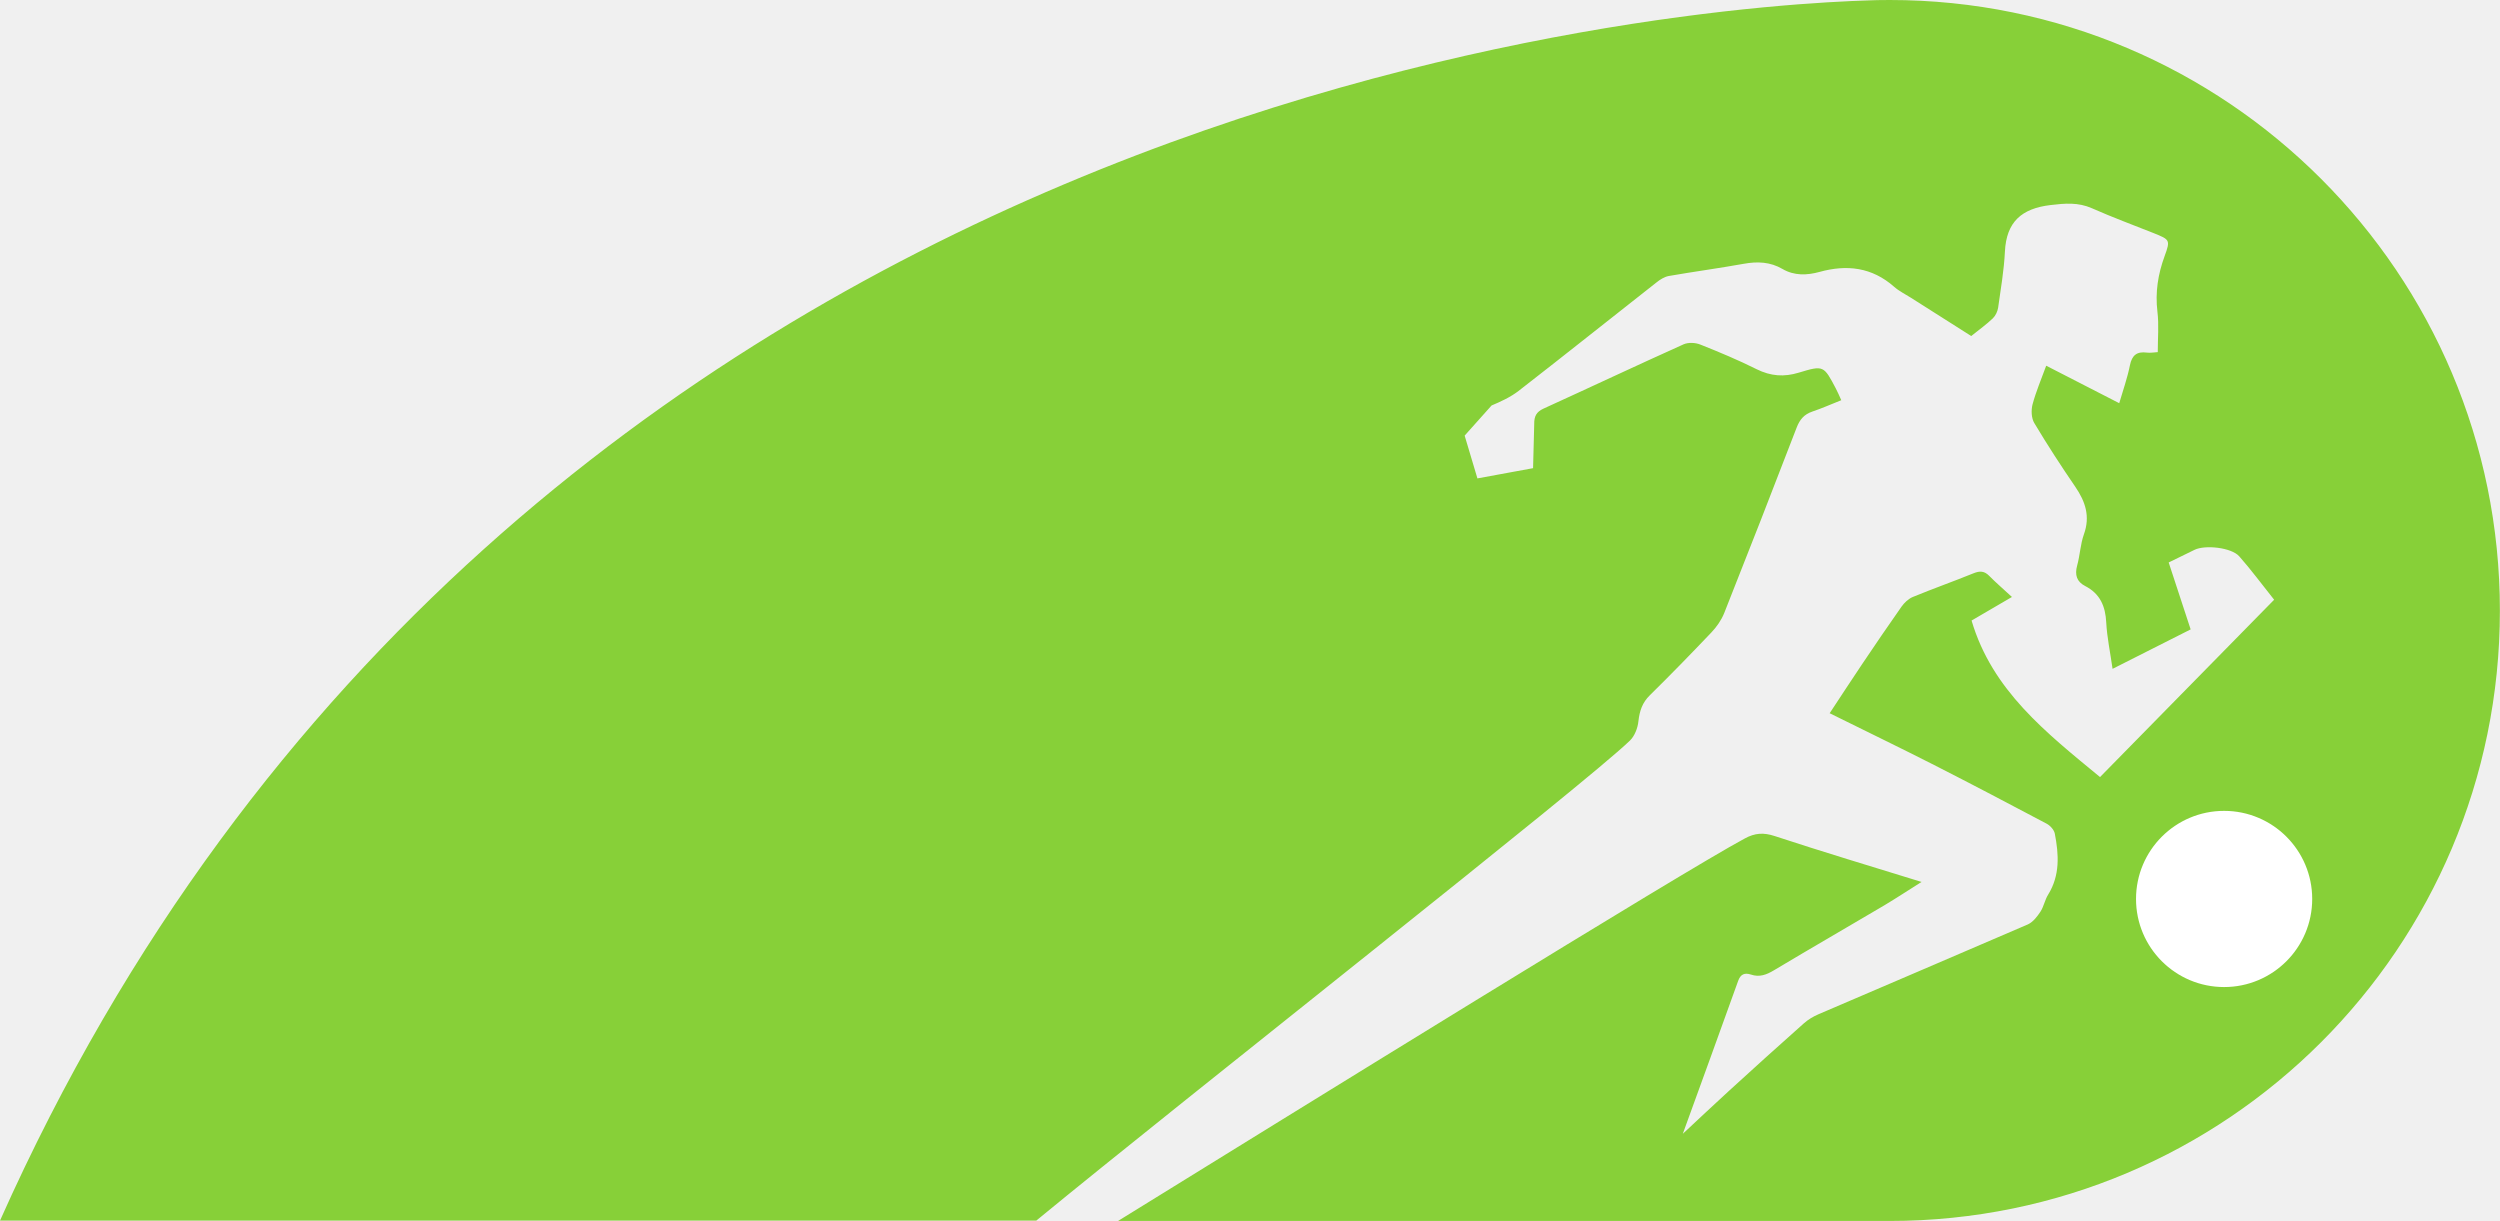
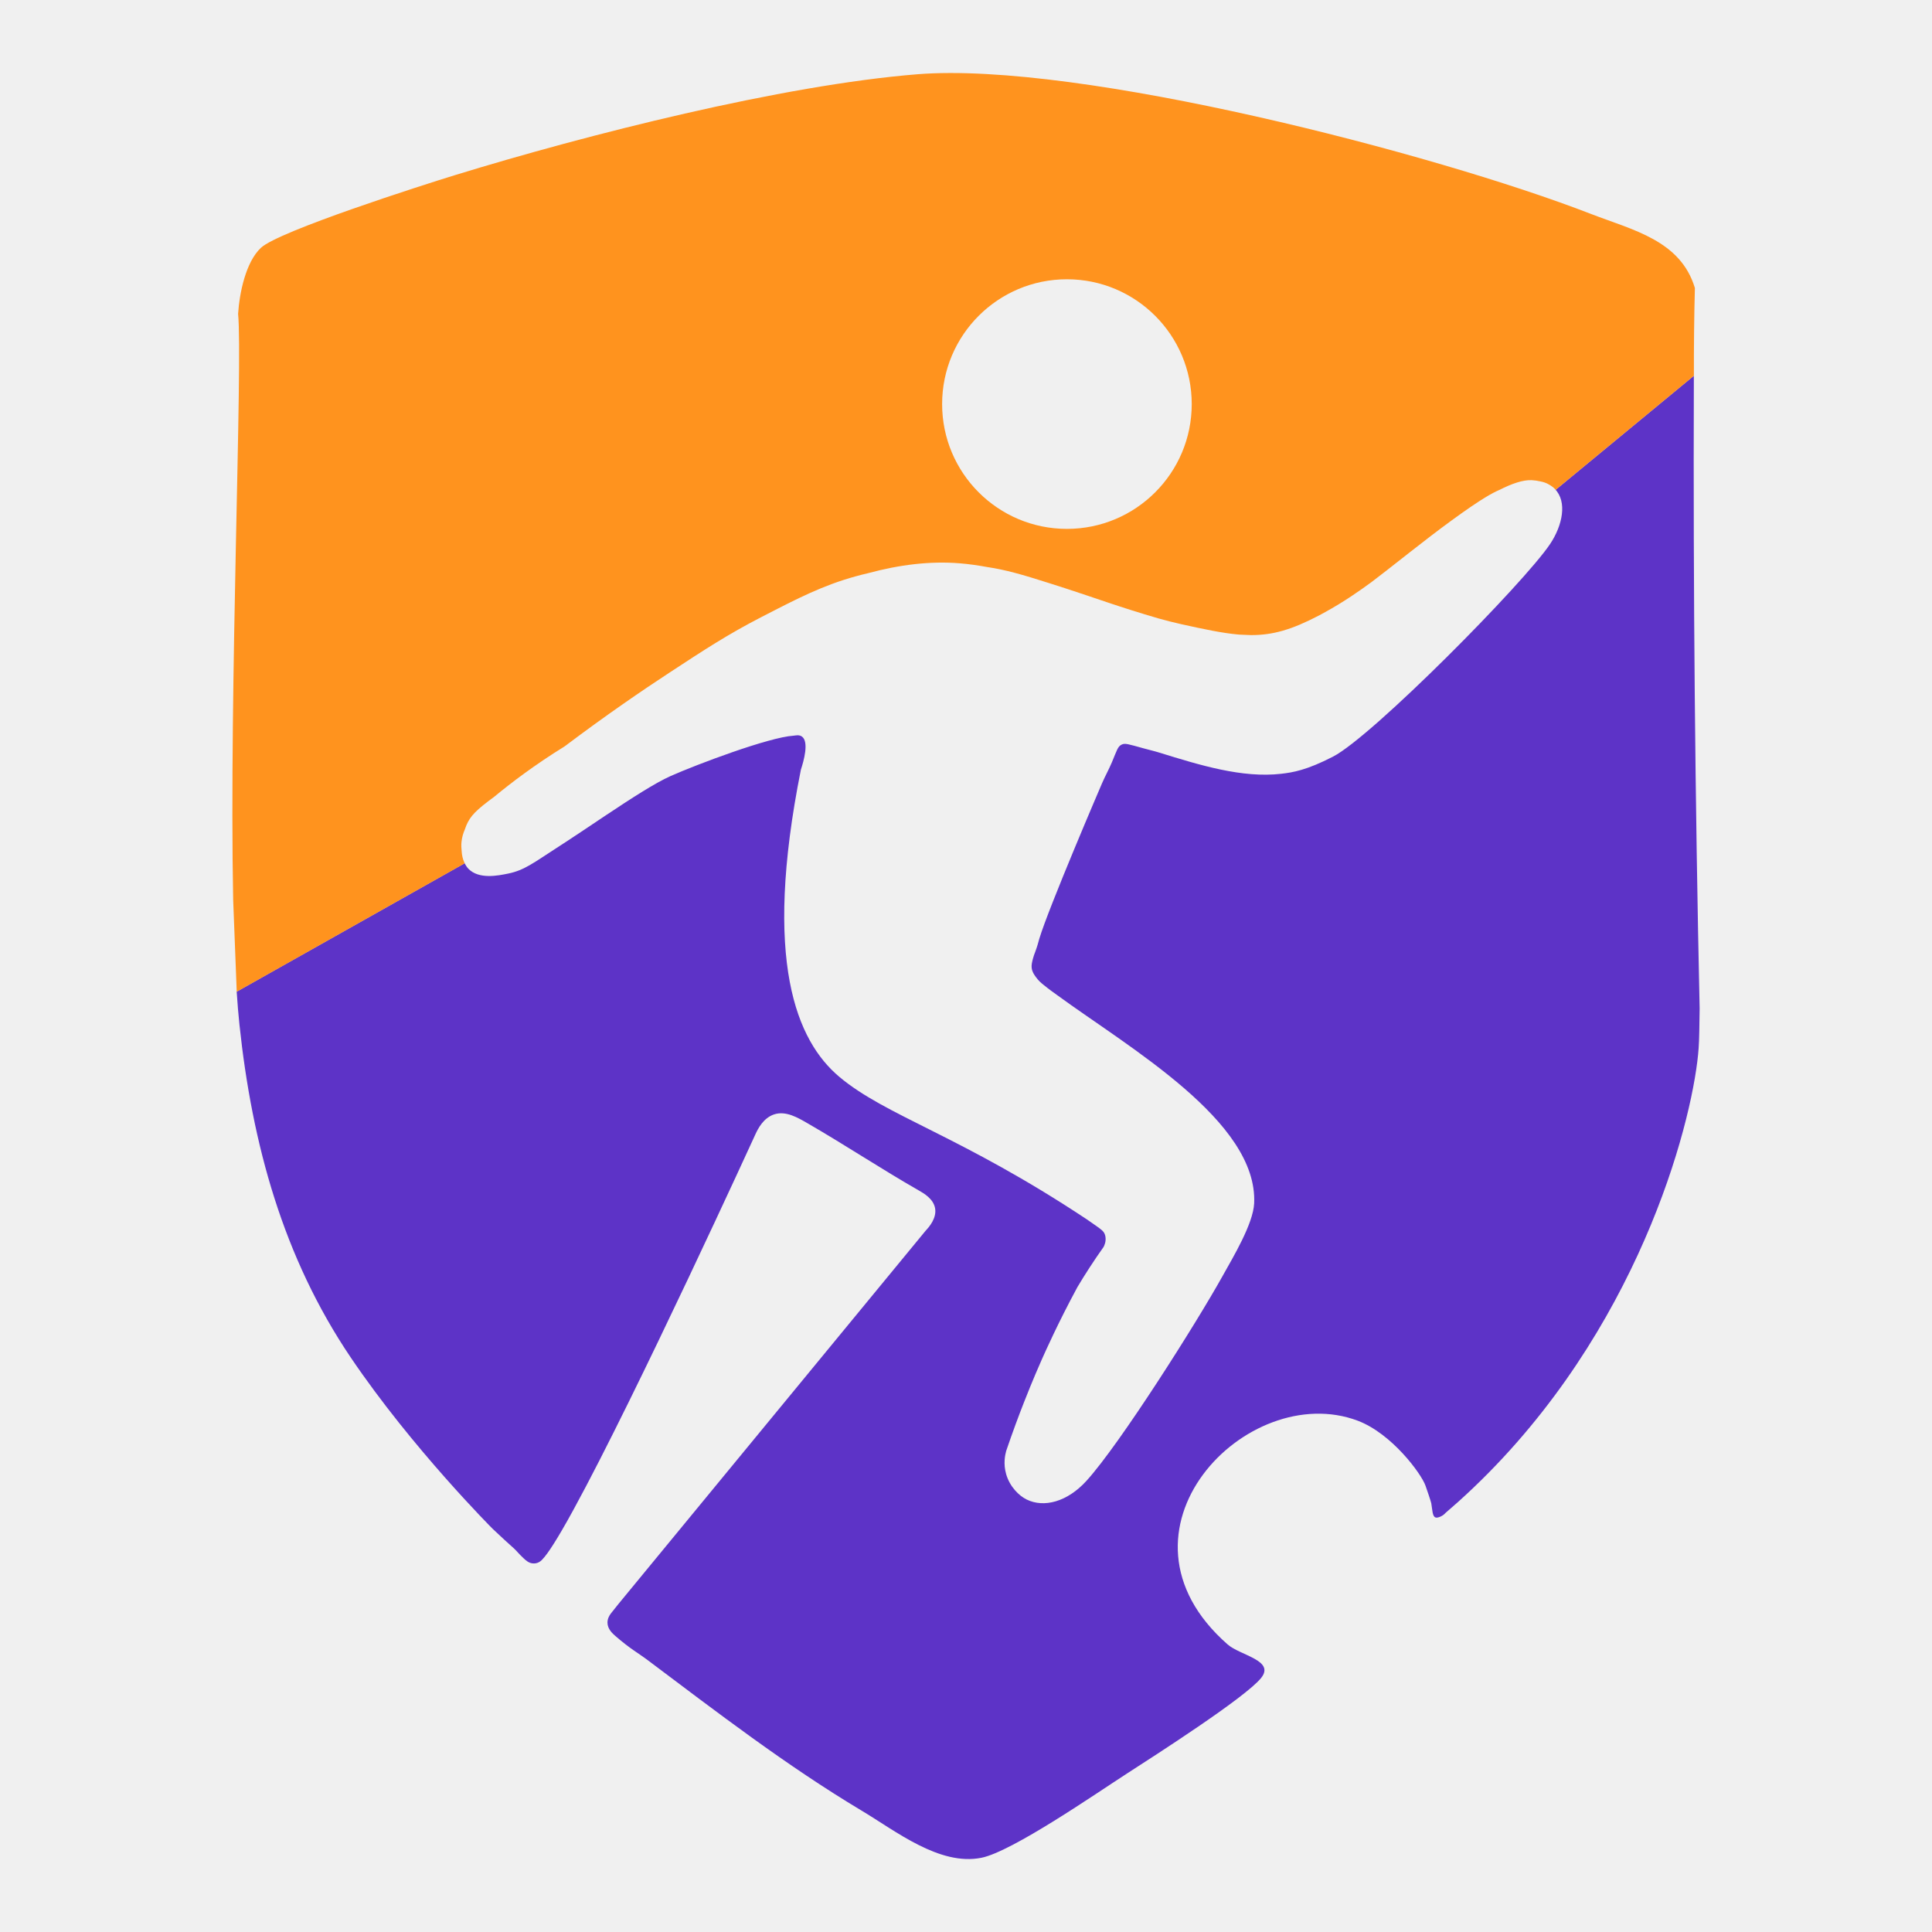
- <svg xmlns="http://www.w3.org/2000/svg" id="Layer_1" version="1.1" viewBox="0 0 217.39 106.14">
+ <svg xmlns="http://www.w3.org/2000/svg" id="Layer_1" version="1.1" viewBox="0 0 1000 1000">
  <defs>
    <style>
      .st0 {
-         fill: #fff;
+         fill: #5d33c7;
      }

      .st1 {
-         fill: url(#linear-gradient);
+         fill: #ff931e;
      }
    </style>
-     <linearGradient id="linear-gradient" x1="0" y1="53.07" x2="169.41" y2="53.07" gradientUnits="userSpaceOnUse">
-       <stop offset="0" stop-color="#87d038" />
-       <stop offset="1" stop-color="#87d038" />
-     </linearGradient>
  </defs>
-   <path id="Layer_11" data-name="Layer_1" class="st1" d="M164.32,0h0s-.38,0-1.06.01c-.21,0-.41.01-.62.02C148.18.45,44.26,6.94,0,106.14h90.11c13.12-10.79,47.74-37.97,51.63-41.75.41-.4.67-1.09.73-1.67.1-.9.34-1.63,1-2.27,1.81-1.78,3.59-3.61,5.34-5.45.46-.48.87-1.07,1.12-1.69,2.13-5.37,4.23-10.74,6.3-16.13.27-.7.65-1.15,1.36-1.39.83-.28,1.64-.64,2.52-.99-.18-.4-.31-.71-.47-1.01-1.05-2-1.07-2.04-3.21-1.39-1.3.4-2.45.31-3.67-.29-1.6-.8-3.25-1.49-4.91-2.15-.43-.17-1.04-.2-1.45-.02-4.07,1.83-8.12,3.74-12.18,5.59-.63.29-.82.67-.81,1.35l-.1,3.83-4.84.89-1.11-3.72,2.34-2.62c.81-.34,1.65-.73,2.34-1.26,4.02-3.12,8-6.3,12-9.44.31-.25.69-.49,1.07-.56,2.17-.38,4.35-.67,6.51-1.06,1.2-.22,2.32-.17,3.38.45,1.03.6,2.13.55,3.2.26,2.4-.67,4.58-.41,6.51,1.29.43.38.97.64,1.47.96,1.76,1.12,3.52,2.23,5.23,3.32.72-.58,1.34-1.02,1.88-1.54.24-.23.41-.6.46-.93.23-1.62.51-3.25.59-4.88.13-2.58,1.45-3.74,3.97-4.04,1.26-.15,2.4-.25,3.6.28,1.76.78,3.57,1.45,5.36,2.16,1.41.57,1.47.59.96,1.99-.58,1.58-.83,3.15-.63,4.84.14,1.14.03,2.31.03,3.52-.34.02-.65.08-.95.04-.86-.11-1.29.22-1.47,1.1-.21,1.07-.58,2.11-.93,3.3-2.15-1.11-4.22-2.16-6.35-3.26-.43,1.18-.89,2.25-1.19,3.37-.13.5-.1,1.19.15,1.61,1.13,1.89,2.33,3.74,3.57,5.55.88,1.29,1.31,2.57.75,4.13-.31.86-.34,1.82-.59,2.72-.22.81-.04,1.4.7,1.78,1.3.67,1.76,1.76,1.83,3.17.07,1.31.35,2.6.55,4.03,2.39-1.21,4.62-2.34,6.79-3.43-.67-2.03-1.29-3.91-1.91-5.82.84-.41,1.54-.76,2.25-1.1.93-.45,3.2-.2,3.88.56,1.02,1.15,1.93,2.39,3.04,3.78-5.1,5.19-10.12,10.31-15.14,15.42-4.71-3.88-9.38-7.54-11.17-13.61,1.12-.65,2.26-1.32,3.51-2.05-.72-.67-1.37-1.22-1.97-1.83-.43-.44-.82-.45-1.37-.23-1.75.71-3.53,1.34-5.28,2.06-.38.16-.74.5-.98.84-1.17,1.66-2.31,3.34-3.44,5.02-.93,1.39-1.85,2.79-2.81,4.25,3.11,1.54,6.11,2.99,9.08,4.5,3.28,1.67,6.53,3.38,9.78,5.1.32.17.66.54.72.88.35,1.81.46,3.61-.58,5.29-.29.46-.38,1.05-.68,1.5-.28.42-.64.89-1.08,1.09-6.06,2.62-12.13,5.2-18.2,7.81-.47.2-.92.47-1.3.81-2.19,1.94-4.35,3.9-6.51,5.87-1.29,1.18-2.56,2.38-4,3.72,1.66-4.58,3.25-8.93,4.81-13.29.21-.6.58-.73,1.1-.56.76.26,1.37.02,2.02-.37,3.19-1.91,6.41-3.76,9.6-5.65,1.07-.64,2.11-1.33,3.23-2.03-4.34-1.34-8.57-2.61-12.77-3.99-.97-.32-1.72-.27-2.6.21-5.43,2.91-38.88,23.61-54.5,33.26h67.09c29.31,0,53.07-23.76,53.07-53.07S193.63,0,164.32,0h0Z" />
-   <circle class="st0" cx="193.4" cy="78.17" r="7.66" />
+   <g id="Layer_4">
+     <g>
+       <path class="st0" d="M876.74,194.49l-71.5,59c-.1-.1-.29-.24-.4-.35,6.41,6.54,3.98,18.74-2.5,28.42-13.52,20.21-92.01,99.59-112.37,110.07-13.64,7.03-20.78,8.18-26.75,8.87-20.21,2.36-42.23-4.47-63.13-10.94-2.62-.82-5.31-1.42-7.95-2.16-8.33-2.3-9.79-2.84-11.54-2.01-2.12,1-2.46,2.95-5.13,9.27-1.56,3.69-3.53,7.19-5.11,10.88,0,0-27.59,64.21-32.44,80.43-.46,1.56-.92,3.64-2.15,6.87-.39,1.04-.79,2.02-1.18,3.56-.46,1.87-.78,3.15-.58,4.7.26,1.96,1.2,3.3,2.22,4.7,1.27,1.77,2.56,2.89,4.14,4.15,3.04,2.46,4.65,3.54,6.69,5.03,37.37,27.34,104.05,65.37,102.09,107.84-.49,10.63-10.91,27.91-16.35,37.66-13.49,24.25-53.09,86.9-70.45,106-9.99,10.99-22.08,14.03-30.95,9.67-4.1-2.02-8.74-6.7-10.6-13.07-1.58-5.43-.56-10.05,0-12.08,3.31-9.72,6.47-18.19,9.22-25.19,4.49-11.47,8.2-19.86,9.21-22.13.92-2.08,3.06-6.85,5.96-12.93,3.14-6.59,7.29-14.95,12.5-24.59,1.94-3.25,4.01-6.59,6.21-9.97,2.43-3.75,4.87-7.33,7.29-10.73.51-.95,1.37-2.94.98-5.34-.05-.28-.11-.74-.34-1.29-.63-1.61-1.84-2.47-4.69-4.49-2.65-1.89-3.99-2.8-4.69-3.26-65.36-43.38-103.85-53.37-128.05-73.74-22-18.54-39.72-59.63-19.86-158.96,1.47-4.49,4.3-14.44.53-17.15-1.48-1.07-3.45-.5-4.34-.44-12.8.79-50.29,14.97-63.63,20.89-7.89,3.5-20.29,11.52-33.27,20.16-8.74,5.82-17.74,11.92-25.82,17.11-11.74,7.55-16.53,11.48-24.98,13.21-5.23,1.07-15.09,3.1-20.55-2.45-.94-.95-1.61-2.1-2.16-3.3.05.14.1.3.15.43l-117.96,66.44c.41,6.2.88,11.93,1.43,17.1,6.55,61.76,22.58,120.45,57.67,172.35,31.64,46.79,73.32,88.52,73.32,88.52,4.55,4.33,8.41,7.82,11.01,10.14,1.35,1.2,2.41,2.68,5.03,5.14,1.33,1.24,2.7,2.45,4.67,2.67,1.27.15,2.27-.18,2.48-.25,1.37-.46,2.2-1.37,2.62-1.81,1.48-1.53,3.44-4.24,5.78-7.94,1.27-1.98,2.63-4.25,4.11-6.77,1.94-3.31,4.05-7.06,6.3-11.19,32.42-59.26,94.15-194.3,94.15-194.3,1.27-2.76,4.06-8.25,9.5-10.1,6.13-2.07,12.33,1.63,17.5,4.62,19.4,11.2,38.08,23.61,57.51,34.73,2.48,1.42,7.56,4.27,8.42,9.25s-2.97,9.53-4.86,11.52l-137.9,167.56c-7.03,8.54-14.06,17.09-21.09,25.63-1.34,1.69-2.7,3.37-4.04,5.07-.73.98-1.73,2.65-1.69,4.73.06,3.26,2.63,5.57,4.09,6.84,7.65,6.66,12.07,9,16.05,11.99,36.24,27.22,72.44,55.09,111.32,78.35,17.75,10.61,40.42,28.77,62.05,24.46,15.92-3.17,59.16-33.14,75.4-43.63,14.08-9.1,61.31-39.3,69.44-49.48,7.28-9.11-10.83-11.59-17.35-17.31-66.6-58.39,10.09-137.38,67.31-115.82,17.63,6.65,32.89,27.39,35.09,33.62,2.77,7.9,3,9.16,3,9.16.61,3.54.54,6.7,2.17,7.29.94.34,2.22-.26,2.95-.61,1.1-.53,1.82-1.23,2.23-1.71,1.53-1.3,3.76-3.24,6.44-5.63,88.23-79.21,118.68-185.9,123.91-228.08.31-2.52.54-4.82.68-6.86.18-2.63.25-4.7.34-8.83.06-3.09.13-7.09.18-11.78-2.37-108.15-3.36-216.31-3-324.44v-2.96h.03Z" />
+       <path class="st1" d="M240.34,446.44c-.84-1.82-1.28-3.84-1.39-5.96-.16-1.43-.24-2.94-.09-4.58.23-2.35.83-4.52,1.73-6.56.25-.73.5-1.43.77-2.08,2.11-4.99,5.12-8,14.49-14.88h0c8.74-7.23,20.85-16.45,36.47-26.11.04-.03.08-.05.1-.08,21.54-16.21,40.1-28.87,53.82-37.86,18.73-12.29,30.52-19.98,47.67-28.84.63-.33,1.18-.6,1.79-.92,1.88-.99,3.78-1.97,5.66-2.91,17.24-8.83,30.07-14.83,48.11-19.02,16.12-4.35,32.03-6.34,47.46-5.06,4.58.38,9.26,1.04,13.99,1.91,9.62,1.43,18.12,3.88,31.94,8.28,2.72.85,5.46,1.73,8.19,2.62.4.13.78.25,1.19.39,13.71,4.42,27.11,9.42,47.45,15.33,3.89,1.08,7.74,2.08,11.53,2.92,12.09,2.7,21.35,4.62,29.42,5.37.1,0,.18.01.28.03.31.03.61.04.92.06,1.82.11,3.71.19,5.67.23,11.4.04,21.21-2.85,35.09-10.1.04-.03.09-.04.13-.06.8-.43,1.68-.92,2.52-1.37,10.75-5.87,18.58-11.49,24.61-15.88,2.51-1.91,5.14-3.94,7.87-6.06,2.41-1.92,5.95-4.7,11.97-9.38,7.11-5.57,14.49-11.29,21.7-16.53,16.11-11.77,21.63-14.41,24.5-15.68.05-.03.1-.04.16-.06,6.54-3.32,12.29-5.28,16.76-5.06,1.58.08,2.99.31,4.3.6,1.84.31,3.15.87,4.06,1.34.06.04.11.08.18.11,1.38.7,2.53,1.56,3.5,2.55.11.11.3.25.4.35l71.5-59c-.03-15.27.11-30.42.51-45.43-7.44-24.69-32.14-29.95-53.74-38.31-81.03-31.41-264.93-79.02-348.64-72.32-70.14,5.62-171.24,31.28-239.34,52.2-17.28,5.31-91.23,28.98-100.48,37.62-7.94,7.41-11.15,23.64-11.83,34.2,2.46,25.4-4.69,193.71-2.55,303.31l1.84,47.5v.06l117.96-66.44c-.05-.13-.1-.29-.15-.43h-.01ZM552.24,144.55c35.68,0,64.6,28.92,64.6,64.6s-28.92,64.6-64.6,64.6-64.6-28.92-64.6-64.6,28.92-64.6,64.6-64.6h0Z" />
+     </g>
+   </g>
</svg>
